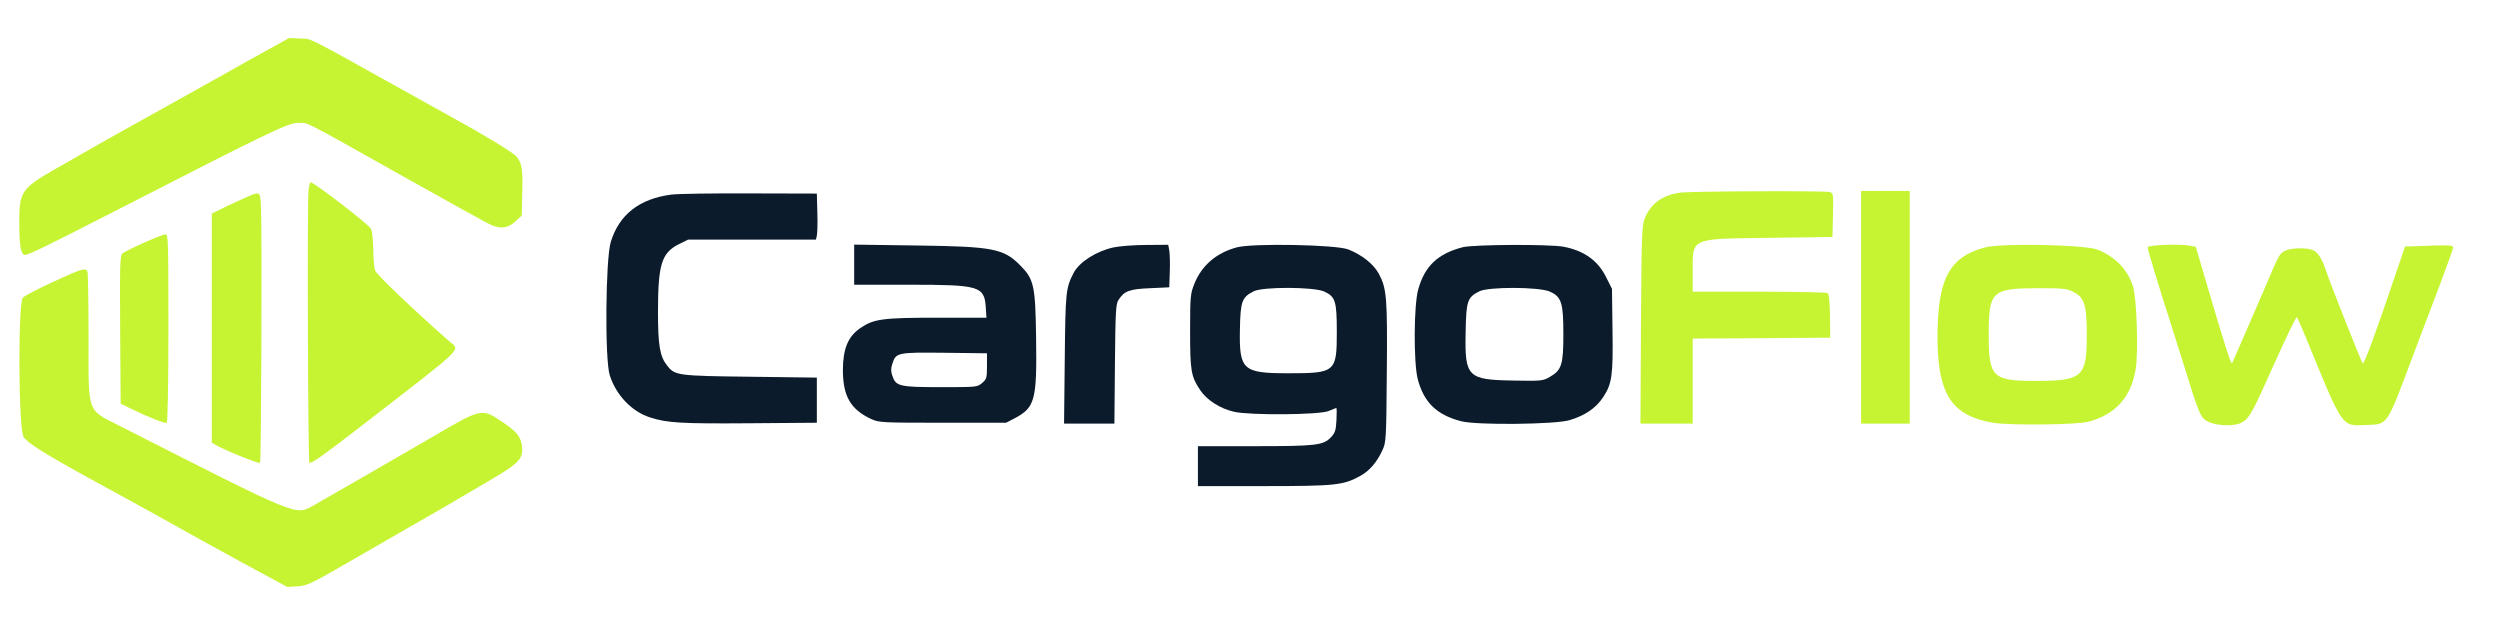
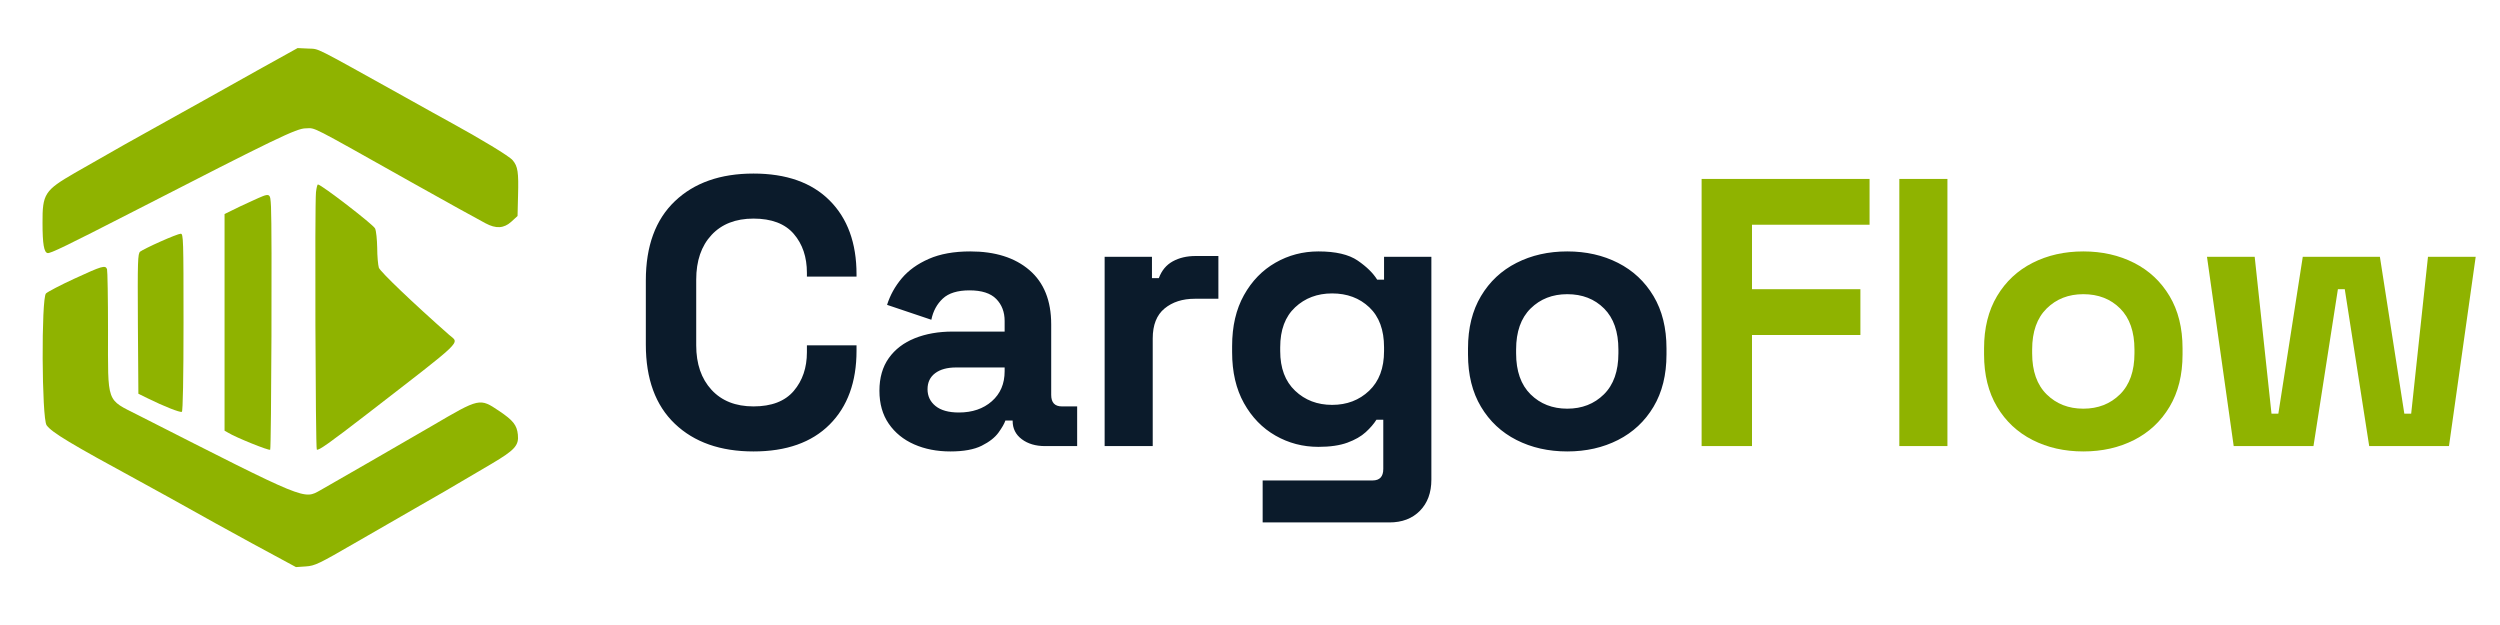
- <svg xmlns="http://www.w3.org/2000/svg" viewBox="380 170 1440 360" role="img" aria-label="CargoFlow">
-   <g transform="translate(0,724) scale(0.1,-0.1)" fill="#0B1B2B">
-     <path d="M7666 4419 c-183 -24 -300 -115 -348 -273 -30 -99 -35 -674 -6 -767 36 -114 126 -209 231 -243 98 -32 180 -37 572 -34 l390 3 0 130 0 130 -385 5 c-420 5 -433 7 -478 65 -41 52 -52 116 -52 305 0 277 20 343 121 394 l53 26 368 0 368 0 5 23 c3 12 5 72 3 132 l-3 110 -385 1 c-212 1 -416 -2 -454 -7z" />
-     <path d="M8720 4015 l0 -115 313 0 c408 0 436 -8 445 -128 l4 -62 -284 0 c-315 0 -366 -7 -443 -60 -71 -49 -100 -120 -100 -245 1 -148 45 -224 164 -279 44 -20 61 -21 411 -21 l365 0 52 27 c114 61 126 104 121 456 -4 307 -12 343 -91 423 -97 98 -158 109 -599 115 l-358 5 0 -116z m765 -583 c0 -68 -2 -76 -28 -98 -28 -24 -31 -24 -238 -24 -238 0 -259 5 -279 65 -9 26 -9 44 0 70 21 64 27 66 300 63 l245 -3 0 -73z" />
-     <path d="M10214 4115 c-100 -22 -197 -84 -230 -147 -45 -88 -47 -107 -51 -495 l-4 -373 145 0 145 0 3 343 c3 308 5 346 21 370 33 51 62 62 182 67 l110 5 3 90 c2 50 0 105 -3 123 l-6 32 -127 -1 c-70 0 -155 -7 -188 -14z" />
-     <path d="M10923 4115 c-118 -32 -202 -105 -244 -211 -22 -56 -24 -71 -24 -269 0 -231 5 -263 58 -342 38 -57 115 -107 196 -125 92 -21 495 -18 545 5 21 9 41 17 43 17 3 0 3 -31 1 -70 -3 -60 -8 -73 -32 -99 -44 -46 -85 -51 -440 -51 l-326 0 0 -115 0 -115 378 0 c411 0 459 5 554 57 56 30 98 79 131 150 21 47 22 59 25 448 4 432 -1 485 -46 568 -29 55 -97 109 -175 140 -69 28 -555 37 -644 12z m504 -254 c65 -30 73 -54 73 -234 0 -230 -8 -237 -278 -237 -265 0 -285 18 -280 257 3 158 12 181 79 215 52 27 346 26 406 -1z" />
-     <path d="M12225 4116 c-143 -37 -219 -109 -256 -243 -26 -91 -27 -423 -3 -516 35 -134 108 -206 249 -243 87 -24 546 -19 626 6 90 27 152 70 193 132 51 77 58 124 54 390 l-3 234 -33 66 c-47 97 -129 155 -247 177 -83 15 -516 13 -580 -3z m503 -256 c66 -30 77 -63 77 -245 0 -176 -10 -207 -78 -246 -40 -23 -48 -24 -207 -21 -267 4 -283 20 -278 274 3 186 10 205 79 240 53 27 346 26 407 -2z" />
+ <svg xmlns="http://www.w3.org/2000/svg" viewBox="0 0 1440 360" role="img" aria-label="CargoFlow">
+   <g transform="translate(14.00,16.44) scale(0.94545) translate(0,380) scale(0.1,-0.1)" fill="#8FB300">
+     <path d="M1420 3545 c-135 -76 -281 -157 -325 -182 -44 -25 -147 -82 -230 -128 -154 -85 -334 -186 -558 -315 -183 -106 -197 -127 -196 -305 0 -128 9 -179 31 -183 17 -3 116 45 518 251 877 450 999 509 1055 509 63 1 7 29 650 -332 224 -125 365 -204 444 -246 65 -35 113 -32 159 10 l37 34 3 123 c4 145 -1 179 -33 217 -21 25 -193 129 -385 234 -25 13 -146 81 -270 150 -574 319 -519 292 -590 296 l-65 3 -245 -136z" />
+     <path d="M1777 2803 c-8 -72 -3 -1560 5 -1568 9 -9 80 42 303 214 606 469 566 430 504 484 -220 194 -420 385 -429 410 -5 17 -10 71 -10 121 -1 50 -6 103 -13 118 -11 24 -328 268 -348 268 -4 0 -9 -21 -12 -47z" />
+     <path d="M1390 2751 c-47 -21 -104 -48 -127 -60 l-43 -21 0 -660 0 -660 23 -13 c45 -28 248 -110 255 -103 7 8 12 1346 5 1479 -5 90 -1 89 -113 38z" />
+     <path d="M829 2502 c-59 -26 -114 -54 -123 -61 -15 -12 -16 -56 -14 -440 l3 -426 55 -27 c99 -49 200 -89 210 -83 6 4 10 208 10 546 0 507 -1 539 -17 539 -10 0 -66 -22 -124 -48z" />
+     <path d="M307 2277 c-87 -40 -165 -81 -175 -91 -29 -29 -26 -762 4 -803 32 -44 143 -111 574 -345 102 -56 235 -129 295 -163 61 -35 232 -129 380 -210 l270 -146 60 4 c56 4 77 14 310 149 138 79 304 175 370 213 115 65 180 103 453 264 140 83 166 111 159 177 -6 58 -29 87 -114 144 -119 80 -118 80 -408 -90 -174 -101 -600 -347 -680 -392 -104 -58 -75 -70 -1110 456 -198 101 -185 63 -185 517 0 197 -3 364 -6 373 -10 26 -30 20 -197 -57z" />
  </g>
-   <g transform="translate(0,724) scale(0.1,-0.1)" fill="#C6F432">
-     <path d="M5220 5185 c-135 -76 -281 -157 -325 -182 -44 -25 -147 -82 -230 -128 -154 -85 -334 -186 -558 -315 -183 -106 -197 -127 -196 -305 0 -128 9 -179 31 -183 17 -3 116 45 518 251 877 450 999 509 1055 509 63 1 7 29 650 -332 224 -125 365 -204 444 -246 65 -35 113 -32 159 10 l37 34 3 123 c4 145 -1 179 -33 217 -21 25 -193 129 -385 234 -25 13 -146 81 -270 150 -574 319 -519 292 -590 296 l-65 3 -245 -136z" />
-     <path d="M5577 4443 c-8 -72 -3 -1560 5 -1568 9 -9 80 42 303 214 606 469 566 430 504 484 -220 194 -420 385 -429 410 -5 17 -10 71 -10 121 -1 50 -6 103 -13 118 -11 24 -328 268 -348 268 -4 0 -9 -21 -12 -47z" />
-     <path d="M13475 4430 c-102 -15 -168 -64 -202 -150 -16 -41 -18 -99 -21 -612 l-3 -568 150 0 151 0 0 245 0 245 396 2 396 3 -1 125 c-2 84 -6 127 -14 132 -7 4 -184 8 -394 8 l-383 0 0 110 c0 203 -20 194 440 200 l365 5 3 126 c3 124 2 127 -20 133 -32 8 -803 5 -863 -4z" />
-     <path d="M14520 3770 l0 -670 140 0 140 0 0 670 0 670 -140 0 -140 0 0 -670z" />
-     <path d="M5190 4391 c-47 -21 -104 -48 -127 -60 l-43 -21 0 -660 0 -660 23 -13 c45 -28 248 -110 255 -103 7 8 12 1346 5 1479 -5 90 -1 89 -113 38z" />
-     <path d="M4629 4142 c-59 -26 -114 -54 -123 -61 -15 -12 -16 -56 -14 -440 l3 -426 55 -27 c99 -49 200 -89 210 -83 6 4 10 208 10 546 0 507 -1 539 -17 539 -10 0 -66 -22 -124 -48z" />
-     <path d="M15230 4114 c-204 -56 -270 -183 -270 -519 1 -326 82 -450 320 -490 96 -16 474 -12 545 5 159 40 251 142 277 307 16 103 5 415 -17 478 -33 96 -103 167 -203 207 -75 29 -556 39 -652 12z m511 -255 c66 -33 79 -74 79 -249 0 -240 -25 -263 -284 -264 -260 -1 -281 19 -281 264 0 254 17 269 283 270 145 0 167 -2 203 -21z" />
-     <path d="M16170 4115 c0 -12 79 -271 118 -390 11 -33 50 -157 87 -275 95 -308 100 -319 149 -341 50 -23 146 -25 186 -4 46 24 61 51 190 340 68 152 126 272 130 268 4 -4 26 -55 50 -113 219 -534 205 -514 350 -508 125 5 115 -9 259 373 50 132 124 329 166 438 41 109 75 204 75 212 0 11 -19 13 -102 11 -57 -2 -119 -4 -139 -5 l-36 -1 -57 -167 c-114 -338 -179 -514 -187 -506 -8 9 -190 468 -209 528 -22 68 -47 111 -75 123 -36 17 -130 15 -164 -3 -31 -16 -35 -22 -114 -210 -31 -71 -85 -196 -120 -277 -36 -81 -67 -153 -70 -160 -5 -14 -51 131 -147 459 l-62 211 -34 7 c-61 11 -244 4 -244 -10z" />
-     <path d="M4107 3917 c-87 -40 -165 -81 -175 -91 -29 -29 -26 -762 4 -803 32 -44 143 -111 574 -345 102 -56 235 -129 295 -163 61 -35 232 -129 380 -210 l270 -146 60 4 c56 4 77 14 310 149 138 79 304 175 370 213 115 65 180 103 453 264 140 83 166 111 159 177 -6 58 -29 87 -114 144 -119 80 -118 80 -408 -90 -174 -101 -600 -347 -680 -392 -104 -58 -75 -70 -1110 456 -198 101 -185 63 -185 517 0 197 -3 364 -6 373 -10 26 -30 20 -197 -57z" />
-   </g>
+   <path fill="#0B1B2B" d="M434 260.03Q405.42 260.03 388.71 244.09Q372 228.15 372 198.47V161.53Q372 131.85 388.71 115.91Q405.42 99.97 434 99.97Q462.36 99.97 477.86 115.47Q493.36 130.97 493.36 158.01V159.33H464.78V157.13Q464.78 143.5 457.2 134.71Q449.61 125.91 434 125.91Q418.61 125.91 409.82 135.37Q401.02 144.82 401.02 161.09V198.91Q401.02 214.96 409.82 224.52Q418.61 234.09 434 234.09Q449.61 234.09 457.2 225.18Q464.78 216.28 464.78 202.87V198.91H493.36V201.99Q493.36 229.03 477.86 244.53Q462.36 260.03 434 260.03ZM547.45 260.03Q535.79 260.03 526.56 255.96Q517.33 251.89 511.94 244.09Q506.55 236.28 506.55 225.07Q506.55 213.86 511.94 206.27Q517.33 198.69 526.89 194.84Q536.45 190.99 548.77 190.99H578.67V184.84Q578.67 177.14 573.83 172.2Q568.99 167.25 558.44 167.25Q548.11 167.25 543.05 171.98Q537.99 176.7 536.45 184.18L510.95 175.6Q513.59 167.25 519.41 160.32Q525.24 153.4 535.02 149.11Q544.81 144.82 558.88 144.82Q580.43 144.82 592.96 155.6Q605.49 166.37 605.49 186.82V227.49Q605.49 234.09 611.65 234.09H620.44V256.95H601.97Q593.84 256.95 588.56 252.99Q583.28 249.04 583.28 242.44V242.22H579.11Q578.23 244.86 575.15 249.15Q572.07 253.43 565.48 256.73Q558.88 260.03 547.45 260.03ZM552.28 237.6Q563.94 237.6 571.3 231.12Q578.67 224.63 578.67 213.86V211.66H550.74Q543.05 211.66 538.65 214.96Q534.26 218.26 534.26 224.19Q534.26 230.13 538.87 233.87Q543.49 237.6 552.28 237.6ZM636.27 256.95V147.9H663.53V160.21H667.49Q669.91 153.62 675.51 150.54Q681.12 147.46 688.6 147.46H701.79V172.09H688.16Q677.6 172.09 670.79 177.69Q663.97 183.3 663.97 194.95V256.95ZM709.7 202.87V199.35Q709.7 182.2 716.52 170Q723.33 157.79 734.66 151.31Q745.98 144.82 759.39 144.82Q774.34 144.82 782.04 150.1Q789.73 155.38 793.25 161.09H797.21V147.9H824.47V276.3Q824.47 287.51 817.87 294.22Q811.28 300.92 800.28 300.92H727.29V276.74H790.61Q796.77 276.74 796.77 270.14V241.78H792.81Q790.61 245.3 786.65 248.93Q782.7 252.55 776.1 254.97Q769.5 257.39 759.39 257.39Q745.98 257.39 734.66 250.9Q723.33 244.42 716.52 232.22Q709.7 220.01 709.7 202.87ZM767.3 233.21Q780.06 233.21 788.63 225.07Q797.21 216.94 797.21 202.21V200.01Q797.21 185.06 788.74 177.03Q780.28 169.01 767.3 169.01Q754.55 169.01 745.98 177.03Q737.4 185.06 737.4 200.01V202.21Q737.4 216.94 745.98 225.07Q754.55 233.21 767.3 233.21ZM902.74 260.03Q886.47 260.03 873.5 253.43Q860.52 246.84 853.05 234.3Q845.57 221.77 845.57 204.18V200.67Q845.57 183.08 853.05 170.55Q860.52 158.01 873.5 151.42Q886.47 144.82 902.74 144.82Q919.01 144.82 931.98 151.42Q944.95 158.01 952.43 170.55Q959.9 183.08 959.9 200.67V204.18Q959.9 221.77 952.43 234.3Q944.95 246.84 931.98 253.43Q919.01 260.03 902.74 260.03ZM902.74 235.4Q915.49 235.4 923.84 227.16Q932.2 218.91 932.2 203.52V201.33Q932.2 185.94 923.95 177.69Q915.71 169.45 902.74 169.45Q889.99 169.45 881.63 177.69Q873.28 185.94 873.28 201.33V203.52Q873.28 218.91 881.63 227.16Q889.99 235.4 902.74 235.4Z" />
+   <path fill="#8FB300" d="M980.13 256.95V103.05H1076.87V129.43H1009.15V166.59H1071.59V192.97H1009.15V256.95ZM1094.01 256.95V103.05H1121.72V256.95ZM1199.99 260.03Q1183.72 260.03 1170.74 253.43Q1157.77 246.84 1150.3 234.3Q1142.82 221.77 1142.82 204.18V200.67Q1142.82 183.08 1150.3 170.55Q1157.77 158.01 1170.74 151.42Q1183.72 144.82 1199.99 144.82Q1216.26 144.82 1229.23 151.42Q1242.2 158.01 1249.67 170.55Q1257.15 183.08 1257.15 200.67V204.18Q1257.15 221.77 1249.67 234.3Q1242.2 246.84 1229.23 253.43Q1216.26 260.03 1199.99 260.03ZM1199.99 235.4Q1212.74 235.4 1221.09 227.16Q1229.45 218.91 1229.45 203.52V201.33Q1229.45 185.94 1221.2 177.69Q1212.96 169.45 1199.99 169.45Q1187.23 169.45 1178.88 177.69Q1170.52 185.94 1170.52 201.33V203.52Q1170.52 218.91 1178.88 227.16Q1187.23 235.4 1199.99 235.4ZM1286.61 256.95 1271.22 147.9H1298.7L1308.38 238.26H1312.33L1326.4 147.9H1370.82L1384.89 238.26H1388.84L1398.52 147.9H1426L1410.61 256.95H1364.66L1350.59 166.59H1346.63L1332.56 256.95Z" />
</svg>
